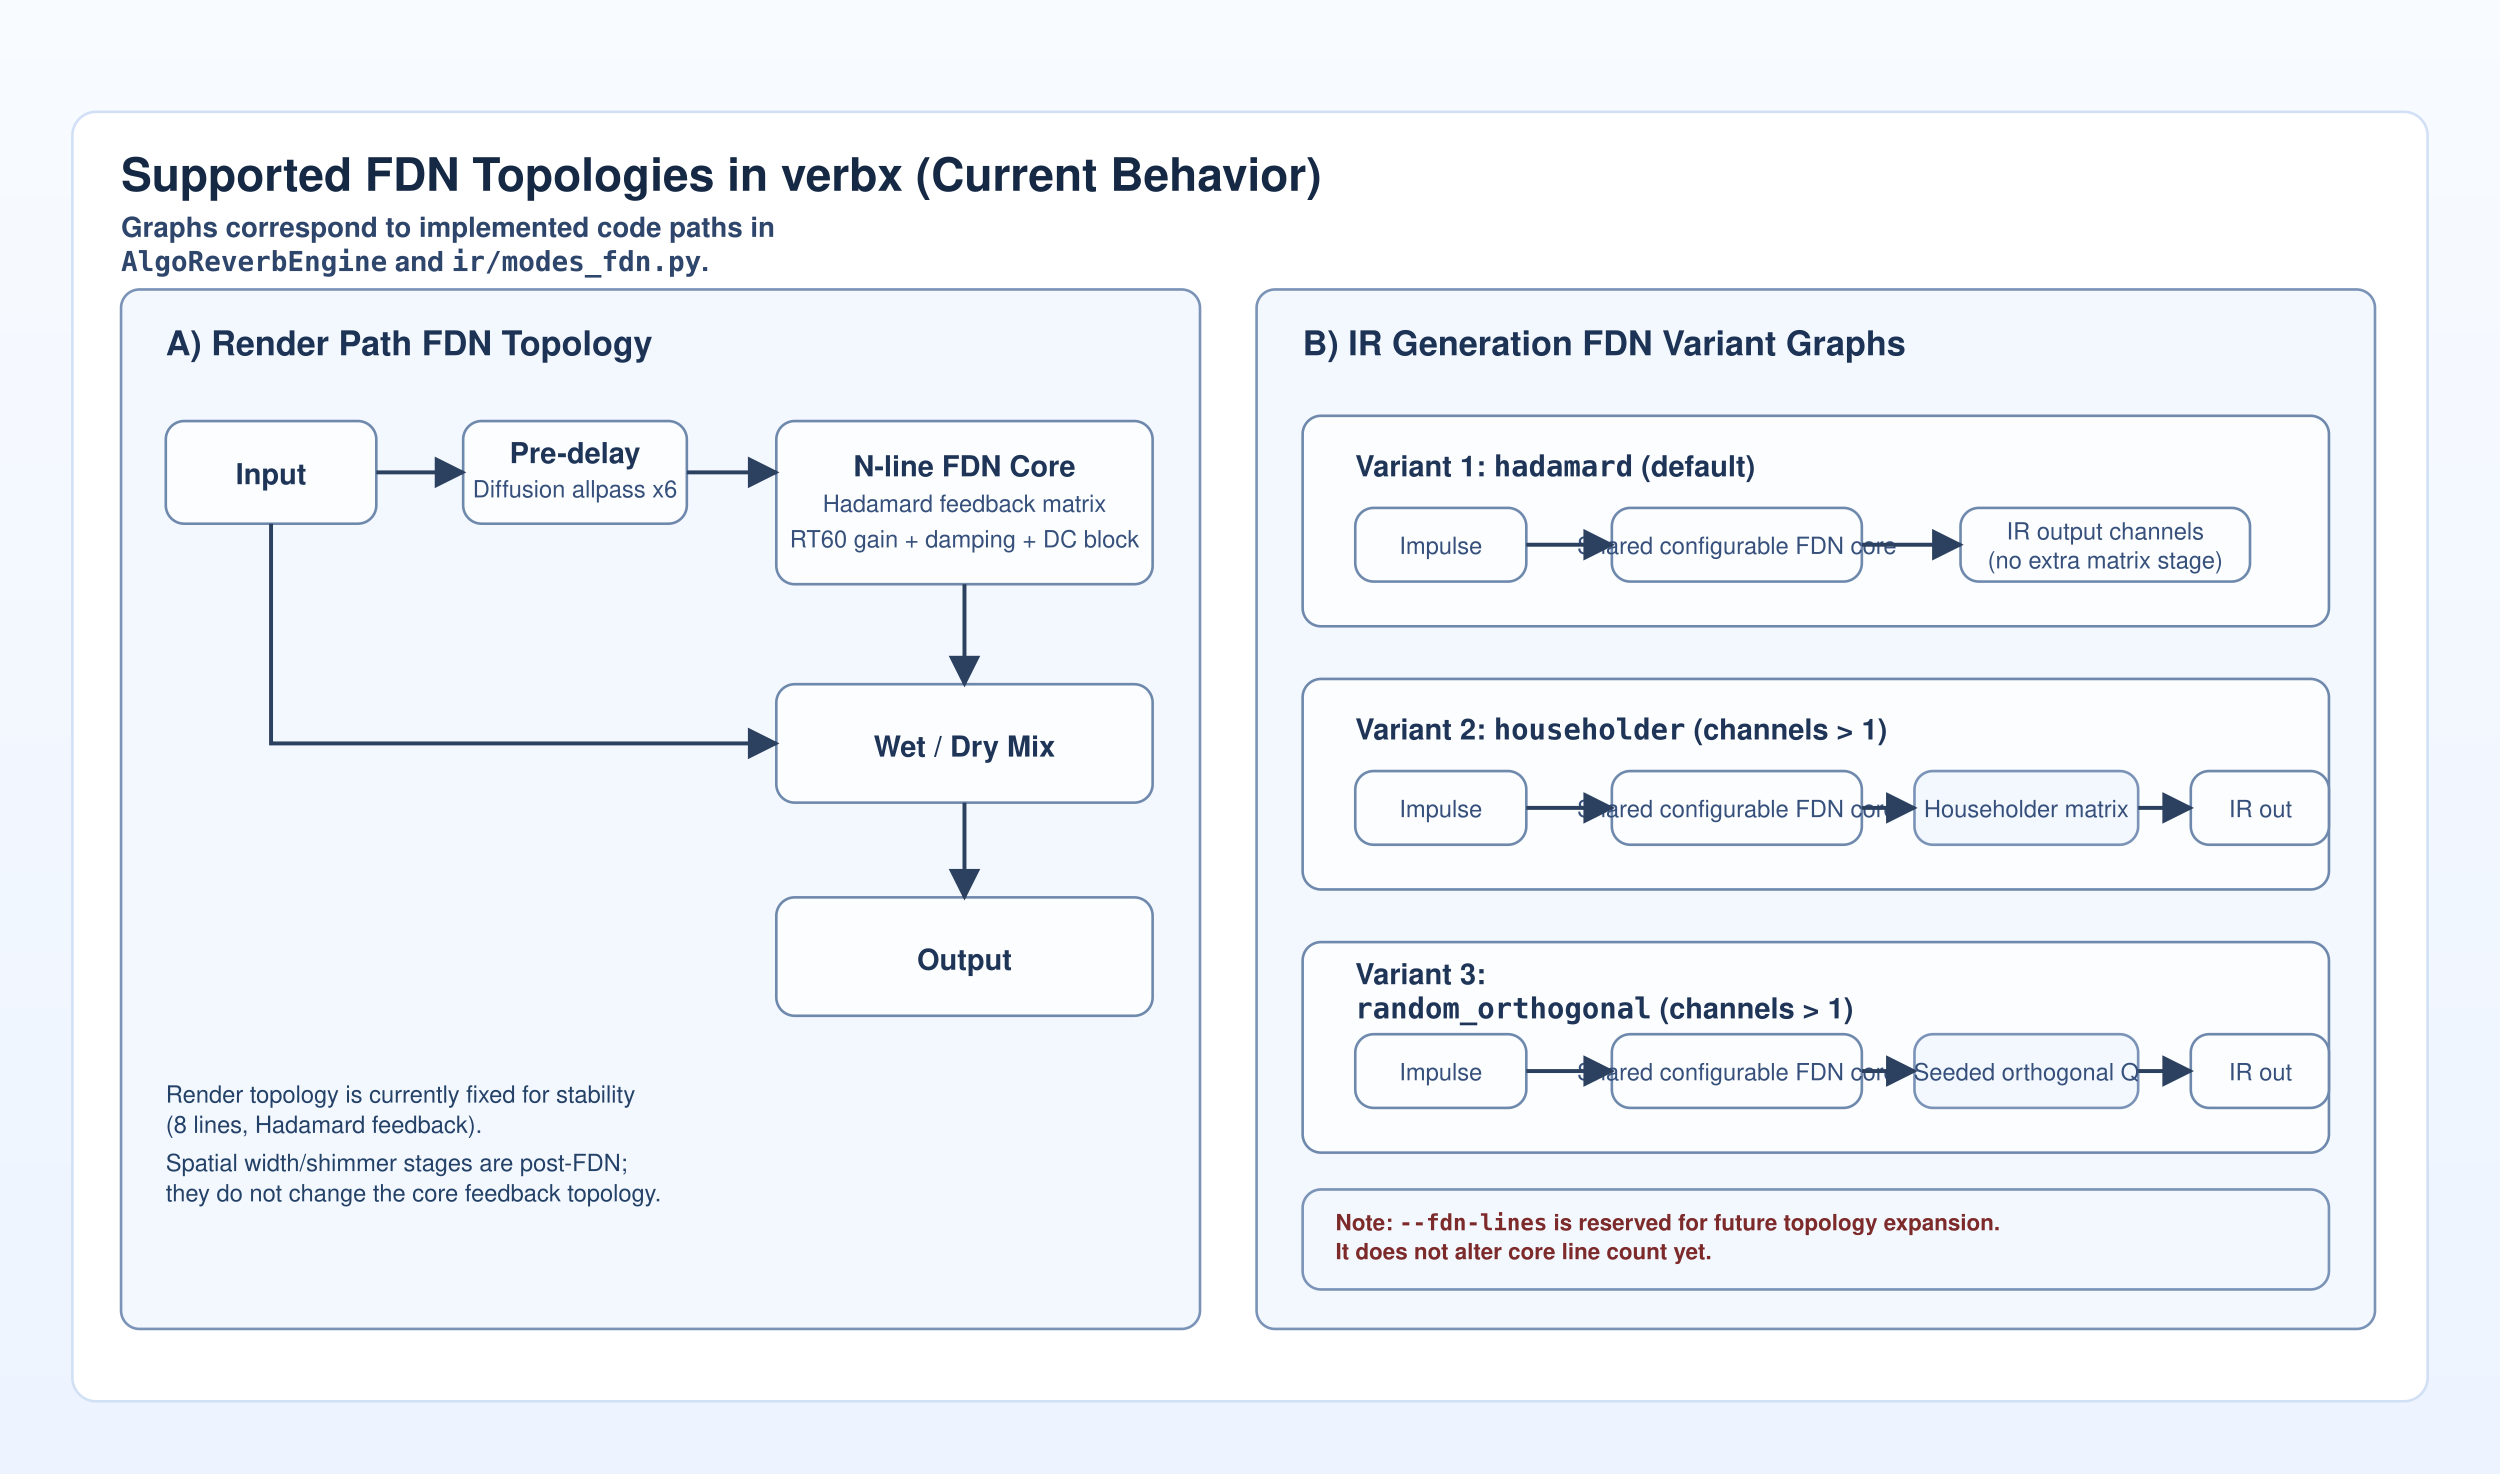
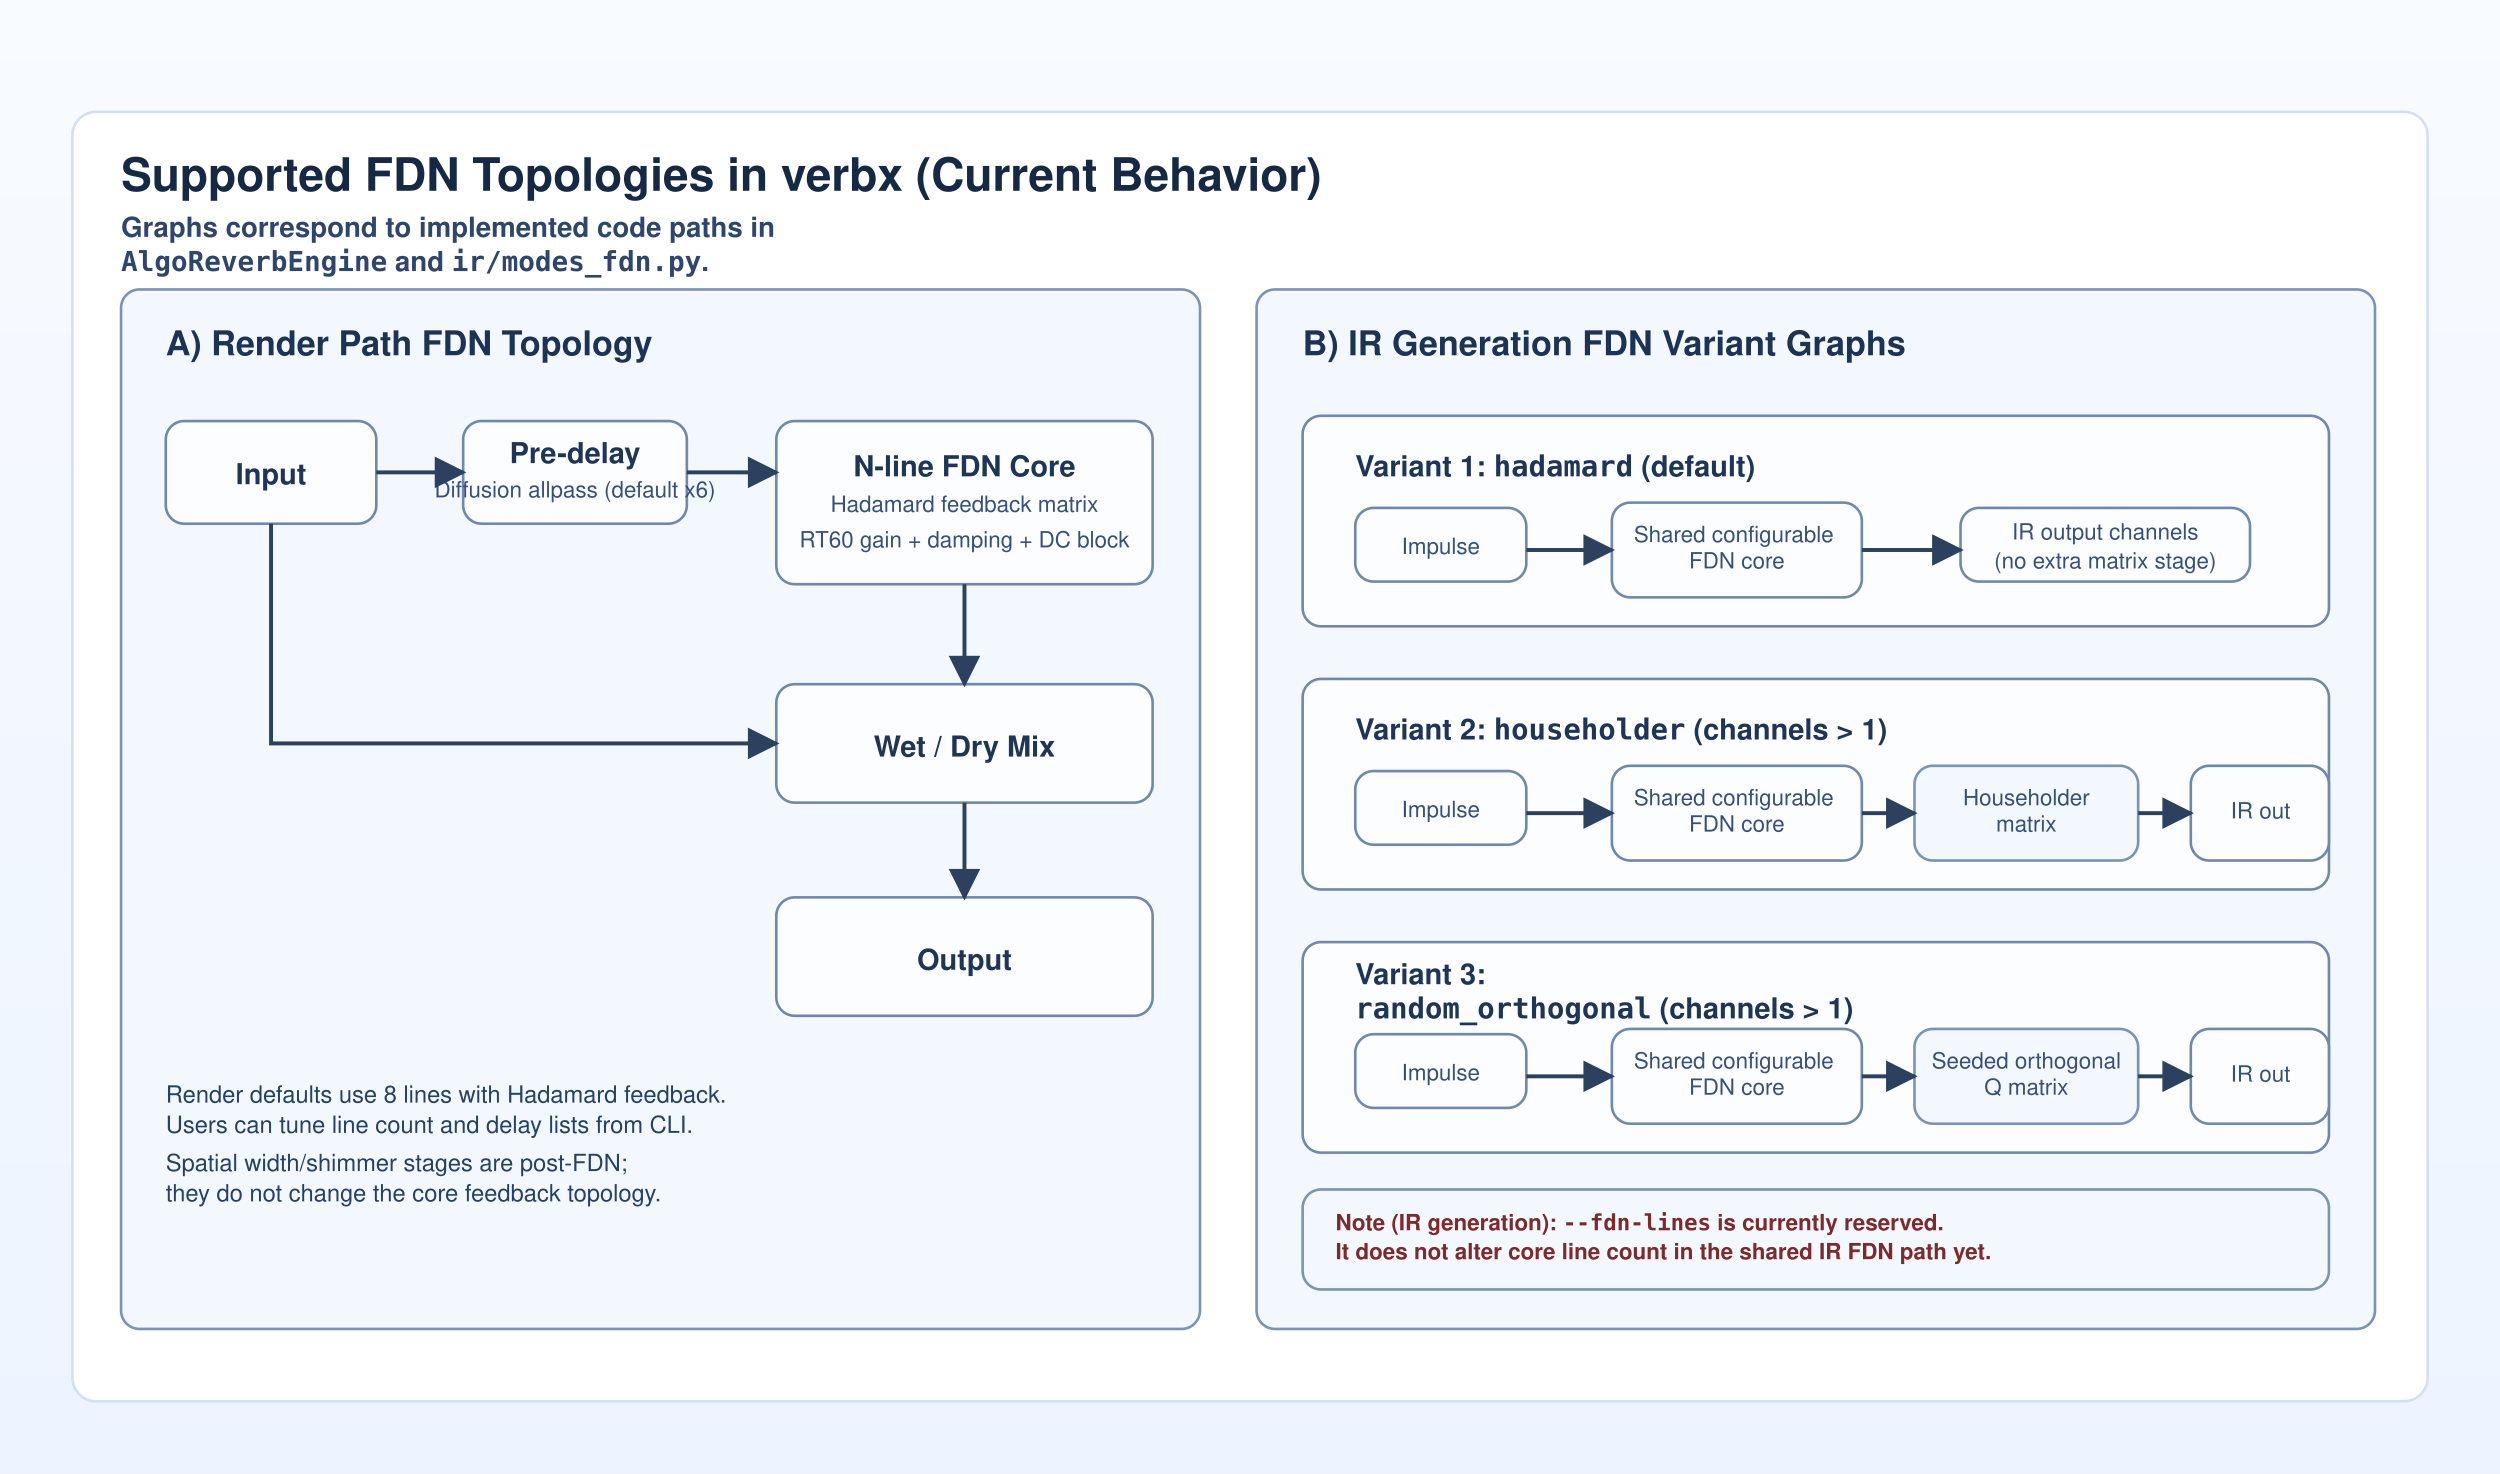
<svg xmlns="http://www.w3.org/2000/svg" viewBox="0 0 1900 1120" role="img" aria-labelledby="title desc">
  <defs>
    <linearGradient id="bg" x1="0" y1="0" x2="0" y2="1">
      <stop offset="0%" stop-color="#f8fbff" />
      <stop offset="100%" stop-color="#edf4ff" />
    </linearGradient>
    <marker id="arrow" viewBox="0 0 10 10" refX="9" refY="5" markerWidth="8" markerHeight="8" orient="auto">
      <path d="M0,0 L10,5 L0,10 Z" fill="#2c415f" />
    </marker>
    <style>
      .panel { fill: #ffffff; stroke: #d2e0f5; stroke-width: 2; }
      .card { fill: #fbfdff; stroke: #6f89ad; stroke-width: 2; rx: 14; }
      .card-soft { fill: #f3f8ff; stroke: #7a93b7; stroke-width: 2; rx: 14; }
      .line { stroke: #2c415f; stroke-width: 3; fill: none; marker-end: url(#arrow); }
      .title { fill: #152844; font-family: "Helvetica Neue", Helvetica, Arial, sans-serif; font-size: 35px; font-weight: 700; }
      .subtitle { fill: #2f466c; font-family: "Helvetica Neue", Helvetica, Arial, sans-serif; font-size: 21px; font-weight: 600; }
      .h2 { fill: #1d3355; font-family: "Helvetica Neue", Helvetica, Arial, sans-serif; font-size: 26px; font-weight: 700; }
      .label { fill: #1f3558; font-family: "Helvetica Neue", Helvetica, Arial, sans-serif; font-size: 22px; font-weight: 700; }
-       .small { fill: #36507b; font-family: "Helvetica Neue", Helvetica, Arial, sans-serif; font-size: 18px; }
+       .small { fill: #36507b; font-family: "Helvetica Neue", Helvetica, Arial, sans-serif; font-size: 17px; }
      .mono { font-family: "Menlo", "Consolas", monospace; }
      .note { fill: #244167; font-family: "Helvetica Neue", Helvetica, Arial, sans-serif; font-size: 18px; }
      .warn { fill: #7d2a2a; font-family: "Helvetica Neue", Helvetica, Arial, sans-serif; font-size: 17px; font-weight: 700; }
    </style>
  </defs>
  <rect x="0" y="0" width="1900" height="1120" fill="url(#bg)" />
  <rect class="panel" x="55" y="85" width="1790" height="980" rx="18" />
  <text class="title" x="92" y="145">Supported FDN Topologies in verbx (Current Behavior)</text>
  <text class="subtitle" x="92" y="180">
    <tspan x="92" dy="0">Graphs correspond to implemented code paths in</tspan>
    <tspan x="92" dy="26">
      <tspan class="mono">AlgoReverbEngine</tspan> and <tspan class="mono">ir/modes_fdn.py</tspan>.</tspan>
  </text>
  <rect class="card-soft" x="92" y="220" width="820" height="790" rx="16" />
  <text class="h2" x="126" y="270">A) Render Path FDN Topology</text>
  <rect class="card" x="126" y="320" width="160" height="78" rx="12" />
  <text class="label" x="206" y="368" text-anchor="middle">Input</text>
  <rect class="card" x="352" y="320" width="170" height="78" rx="12" />
  <text class="label" x="437" y="352" text-anchor="middle">Pre-delay</text>
-   <text class="small" x="437" y="378" text-anchor="middle">Diffusion allpass x6</text>
+   <text class="small" x="437" y="378" text-anchor="middle">Diffusion allpass (default x6)</text>
  <rect class="card" x="590" y="320" width="286" height="124" rx="12" />
  <text class="label" x="733" y="362" text-anchor="middle">N-line FDN Core</text>
  <text class="small" x="733" y="389" text-anchor="middle">Hadamard feedback matrix</text>
  <text class="small" x="733" y="416" text-anchor="middle">RT60 gain + damping + DC block</text>
  <rect class="card" x="590" y="520" width="286" height="90" rx="12" />
  <text class="label" x="733" y="575" text-anchor="middle">Wet / Dry Mix</text>
  <rect class="card" x="590" y="682" width="286" height="90" rx="12" />
  <text class="label" x="733" y="737" text-anchor="middle">Output</text>
  <path class="line" d="M286,359 L352,359" />
  <path class="line" d="M522,359 L590,359" />
  <path class="line" d="M733,444 L733,520" />
  <path class="line" d="M206,398 L206,565 L590,565" />
  <path class="line" d="M733,610 L733,682" />
  <text class="note" x="126" y="838">
-     <tspan x="126" dy="0">Render topology is currently fixed for stability</tspan>
-     <tspan x="126" dy="23">(8 lines, Hadamard feedback).</tspan>
+     <tspan x="126" dy="0">Render defaults use 8 lines with Hadamard feedback.</tspan>
+     <tspan x="126" dy="23">Users can tune line count and delay lists from CLI.</tspan>
  </text>
  <text class="note" x="126" y="890">
    <tspan x="126" dy="0">Spatial width/shimmer stages are post-FDN;</tspan>
    <tspan x="126" dy="23">they do not change the core feedback topology.</tspan>
  </text>
  <rect class="card-soft" x="955" y="220" width="850" height="790" rx="16" />
  <text class="h2" x="990" y="270">B) IR Generation FDN Variant Graphs</text>
  <rect class="card" x="990" y="316" width="780" height="160" rx="12" />
  <text class="label" x="1030" y="362">Variant 1: <tspan class="mono">hadamard</tspan> (default)</text>
  <rect class="card" x="1030" y="386" width="130" height="56" rx="10" />
  <text class="small" x="1095" y="421" text-anchor="middle">Impulse</text>
-   <rect class="card" x="1225" y="386" width="190" height="56" rx="10" />
-   <text class="small" x="1320" y="421" text-anchor="middle">Shared configurable FDN core</text>
+   <rect class="card" x="1225" y="382" width="190" height="72" rx="10" />
+   <text class="small" x="1320" y="412" text-anchor="middle">
+     <tspan x="1320" dy="0">Shared configurable</tspan>
+     <tspan x="1320" dy="20">FDN core</tspan>
+   </text>
  <rect class="card" x="1490" y="386" width="220" height="56" rx="10" />
  <text class="small" x="1600" y="410" text-anchor="middle">IR output channels</text>
  <text class="small" x="1600" y="432" text-anchor="middle">(no extra matrix stage)</text>
-   <path class="line" d="M1160,414 L1225,414" />
-   <path class="line" d="M1415,414 L1490,414" />
+   <path class="line" d="M1160,418 L1225,418" />
+   <path class="line" d="M1415,418 L1490,418" />
  <rect class="card" x="990" y="516" width="780" height="160" rx="12" />
  <text class="label" x="1030" y="562">Variant 2: <tspan class="mono">householder</tspan> (channels &gt; 1)</text>
  <rect class="card" x="1030" y="586" width="130" height="56" rx="10" />
  <text class="small" x="1095" y="621" text-anchor="middle">Impulse</text>
-   <rect class="card" x="1225" y="586" width="190" height="56" rx="10" />
-   <text class="small" x="1320" y="621" text-anchor="middle">Shared configurable FDN core</text>
-   <rect class="card-soft" x="1455" y="586" width="170" height="56" rx="10" />
-   <text class="small" x="1540" y="621" text-anchor="middle">Householder matrix</text>
-   <rect class="card" x="1665" y="586" width="105" height="56" rx="10" />
-   <text class="small" x="1718" y="621" text-anchor="middle">IR out</text>
-   <path class="line" d="M1160,614 L1225,614" />
-   <path class="line" d="M1415,614 L1455,614" />
-   <path class="line" d="M1625,614 L1665,614" />
+   <rect class="card" x="1225" y="582" width="190" height="72" rx="10" />
+   <text class="small" x="1320" y="612" text-anchor="middle">
+     <tspan x="1320" dy="0">Shared configurable</tspan>
+     <tspan x="1320" dy="20">FDN core</tspan>
+   </text>
+   <rect class="card-soft" x="1455" y="582" width="170" height="72" rx="10" />
+   <text class="small" x="1540" y="612" text-anchor="middle">Householder</text>
+   <text class="small" x="1540" y="632" text-anchor="middle">matrix</text>
+   <rect class="card" x="1665" y="582" width="105" height="72" rx="10" />
+   <text class="small" x="1718" y="622" text-anchor="middle">IR out</text>
+   <path class="line" d="M1160,618 L1225,618" />
+   <path class="line" d="M1415,618 L1455,618" />
+   <path class="line" d="M1625,618 L1665,618" />
  <rect class="card" x="990" y="716" width="780" height="160" rx="12" />
  <text class="label" x="1030" y="748">
    <tspan x="1030" dy="0">Variant 3:</tspan>
    <tspan x="1030" dy="26">
      <tspan class="mono">random_orthogonal</tspan> (channels &gt; 1)</tspan>
  </text>
  <rect class="card" x="1030" y="786" width="130" height="56" rx="10" />
  <text class="small" x="1095" y="821" text-anchor="middle">Impulse</text>
-   <rect class="card" x="1225" y="786" width="190" height="56" rx="10" />
-   <text class="small" x="1320" y="821" text-anchor="middle">Shared configurable FDN core</text>
-   <rect class="card-soft" x="1455" y="786" width="170" height="56" rx="10" />
-   <text class="small" x="1540" y="821" text-anchor="middle">Seeded orthogonal Q</text>
-   <rect class="card" x="1665" y="786" width="105" height="56" rx="10" />
-   <text class="small" x="1718" y="821" text-anchor="middle">IR out</text>
-   <path class="line" d="M1160,814 L1225,814" />
-   <path class="line" d="M1415,814 L1455,814" />
-   <path class="line" d="M1625,814 L1665,814" />
+   <rect class="card" x="1225" y="782" width="190" height="72" rx="10" />
+   <text class="small" x="1320" y="812" text-anchor="middle">
+     <tspan x="1320" dy="0">Shared configurable</tspan>
+     <tspan x="1320" dy="20">FDN core</tspan>
+   </text>
+   <rect class="card-soft" x="1455" y="782" width="170" height="72" rx="10" />
+   <text class="small" x="1540" y="812" text-anchor="middle">Seeded orthogonal</text>
+   <text class="small" x="1540" y="832" text-anchor="middle">Q matrix</text>
+   <rect class="card" x="1665" y="782" width="105" height="72" rx="10" />
+   <text class="small" x="1718" y="822" text-anchor="middle">IR out</text>
+   <path class="line" d="M1160,818 L1225,818" />
+   <path class="line" d="M1415,818 L1455,818" />
+   <path class="line" d="M1625,818 L1665,818" />
  <rect class="card-soft" x="990" y="904" width="780" height="76" rx="10" />
  <text class="warn" x="1015" y="935">
-     <tspan x="1015" dy="0">Note: <tspan class="mono">--fdn-lines</tspan> is reserved for future topology expansion.</tspan>
-     <tspan x="1015" dy="22">It does not alter core line count yet.</tspan>
+     <tspan x="1015" dy="0">Note (IR generation): <tspan class="mono">--fdn-lines</tspan> is currently reserved.</tspan>
+     <tspan x="1015" dy="22">It does not alter core line count in the shared IR FDN path yet.</tspan>
  </text>
</svg>
